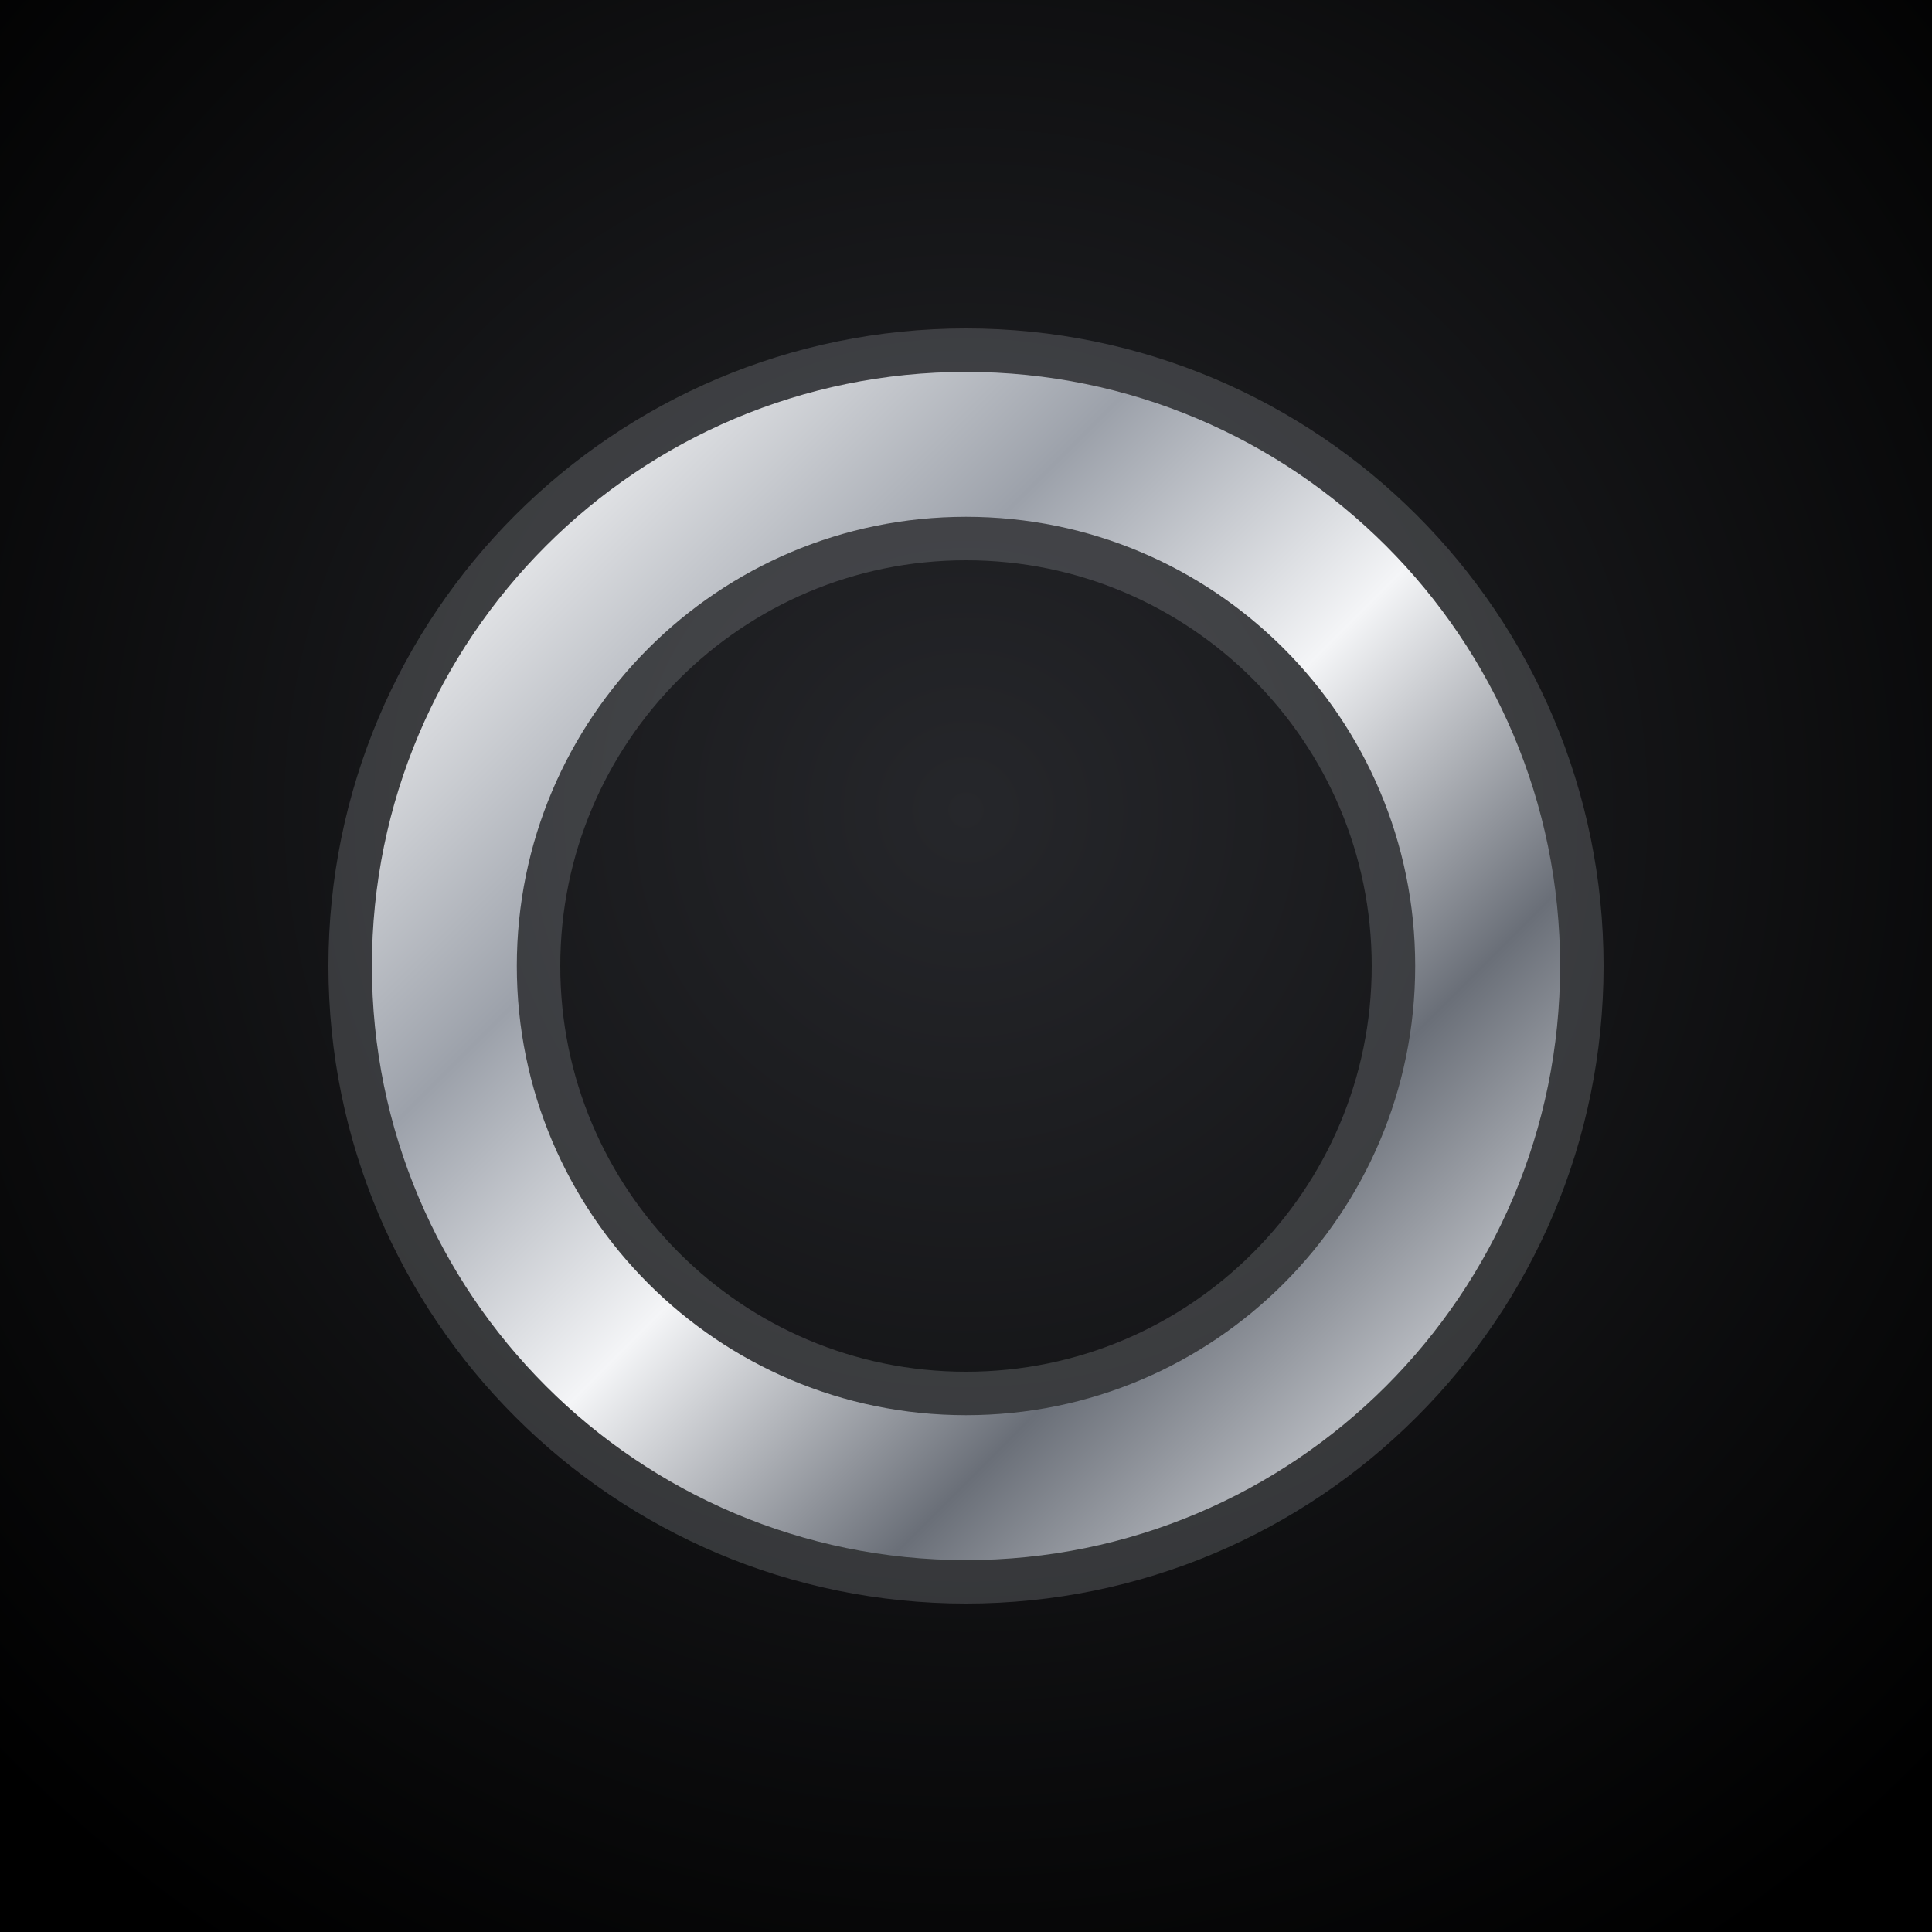
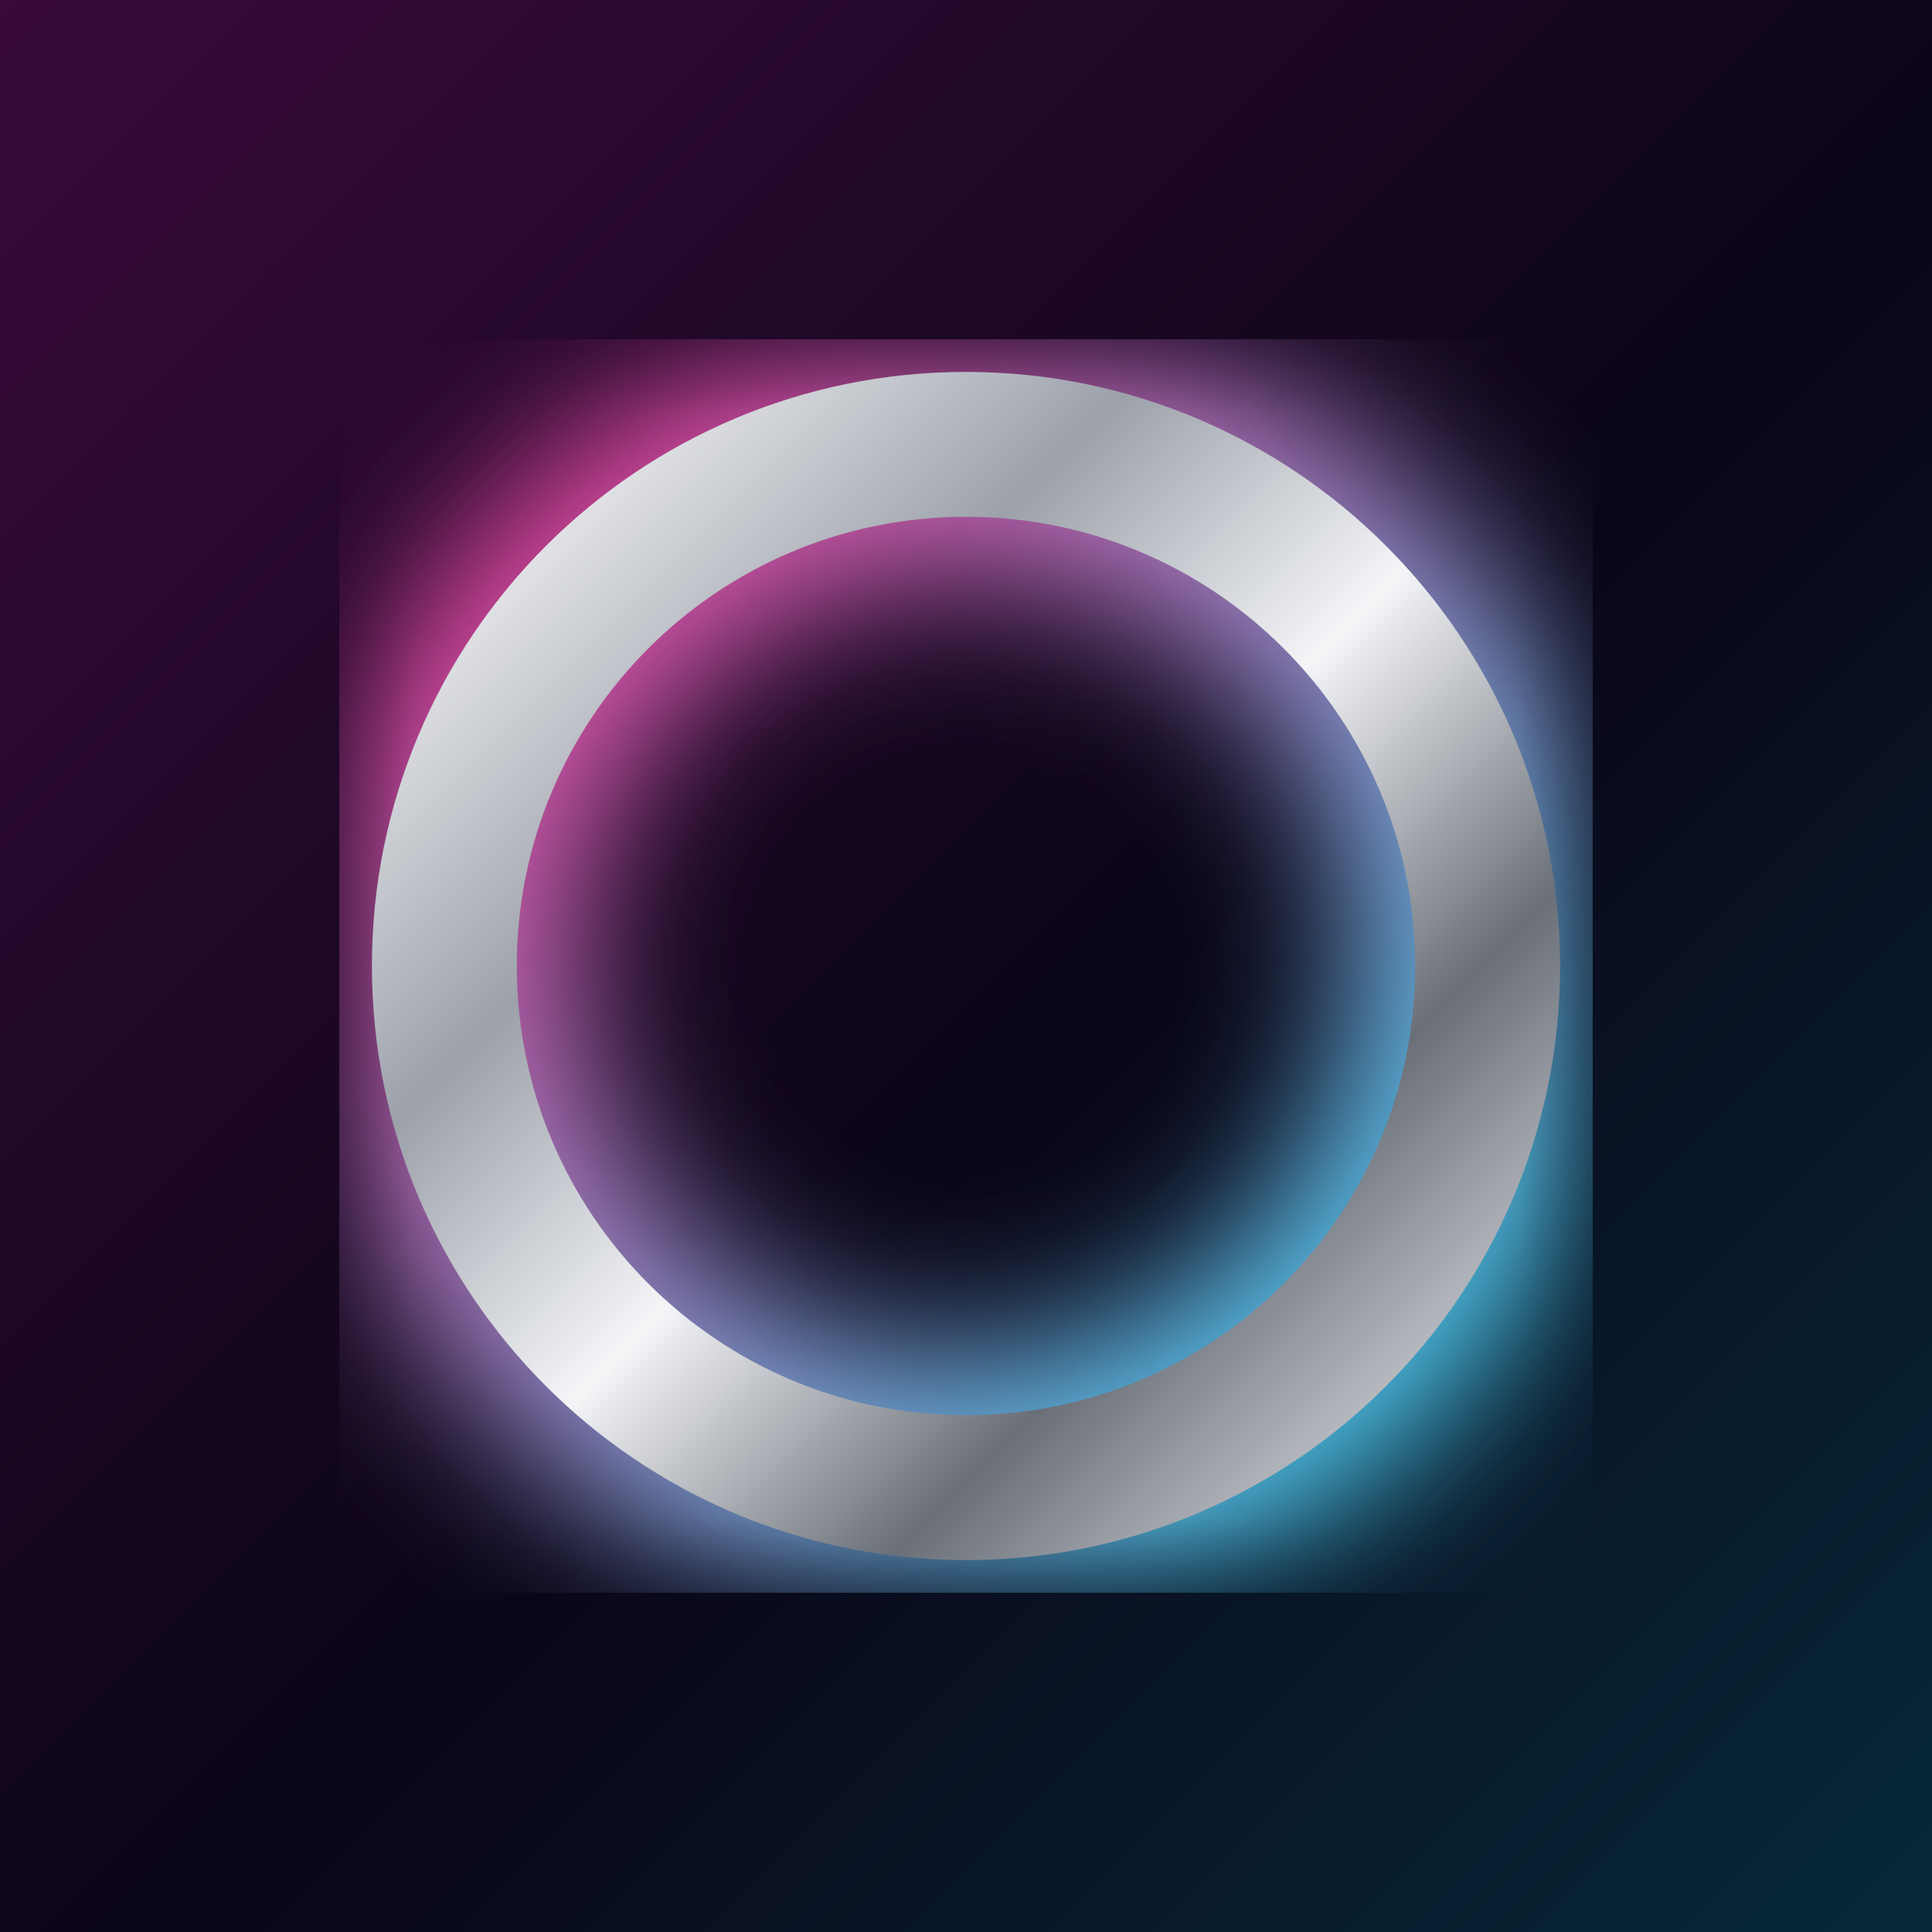
<svg xmlns="http://www.w3.org/2000/svg" viewBox="0 0 100 100">
  <defs>
-     <radialGradient id="hb" cx=".5" cy=".42" r=".7">
-       <stop offset="0" stop-color="#26272B" />
-       <stop offset="1" stop-color="#000" />
-     </radialGradient>
+     <linearGradient id="hb" x1="0" y1="0" x2="1" y2="1">
+       <stop offset="0" stop-color="#3A0A3A" />
+       <stop offset=".55" stop-color="#0A0618" />
+       <stop offset="1" stop-color="#062A3A" />
+     </linearGradient>
+     <linearGradient id="hg" x1="0" y1="0" x2="1" y2="1">
+       <stop offset="0" stop-color="#FF3DA0" />
+       <stop offset="1" stop-color="#3CE1FF" />
+     </linearGradient>
    <linearGradient id="hc" x1="0" y1="0" x2="1" y2="1">
      <stop offset="0" stop-color="#fff" />
      <stop offset=".3" stop-color="#9CA1AA" />
      <stop offset=".52" stop-color="#F4F5F7" />
      <stop offset=".75" stop-color="#6A6F78" />
      <stop offset="1" stop-color="#E3E5E9" />
    </linearGradient>
+     <filter id="hf">
+       <feGaussianBlur stdDeviation="4" />
+     </filter>
  </defs>
  <rect width="100" height="100" fill="url(#hb)" />
-   <circle cx="50" cy="50" r="27" fill="none" stroke="#E8EAEE" stroke-opacity=".18" stroke-width="12" />
+   <circle cx="50" cy="50" r="27" fill="none" stroke="url(#hg)" stroke-width="13" filter="url(#hf)" />
  <circle cx="50" cy="50" r="27" fill="none" stroke="url(#hc)" stroke-width="7.5" />
</svg>
